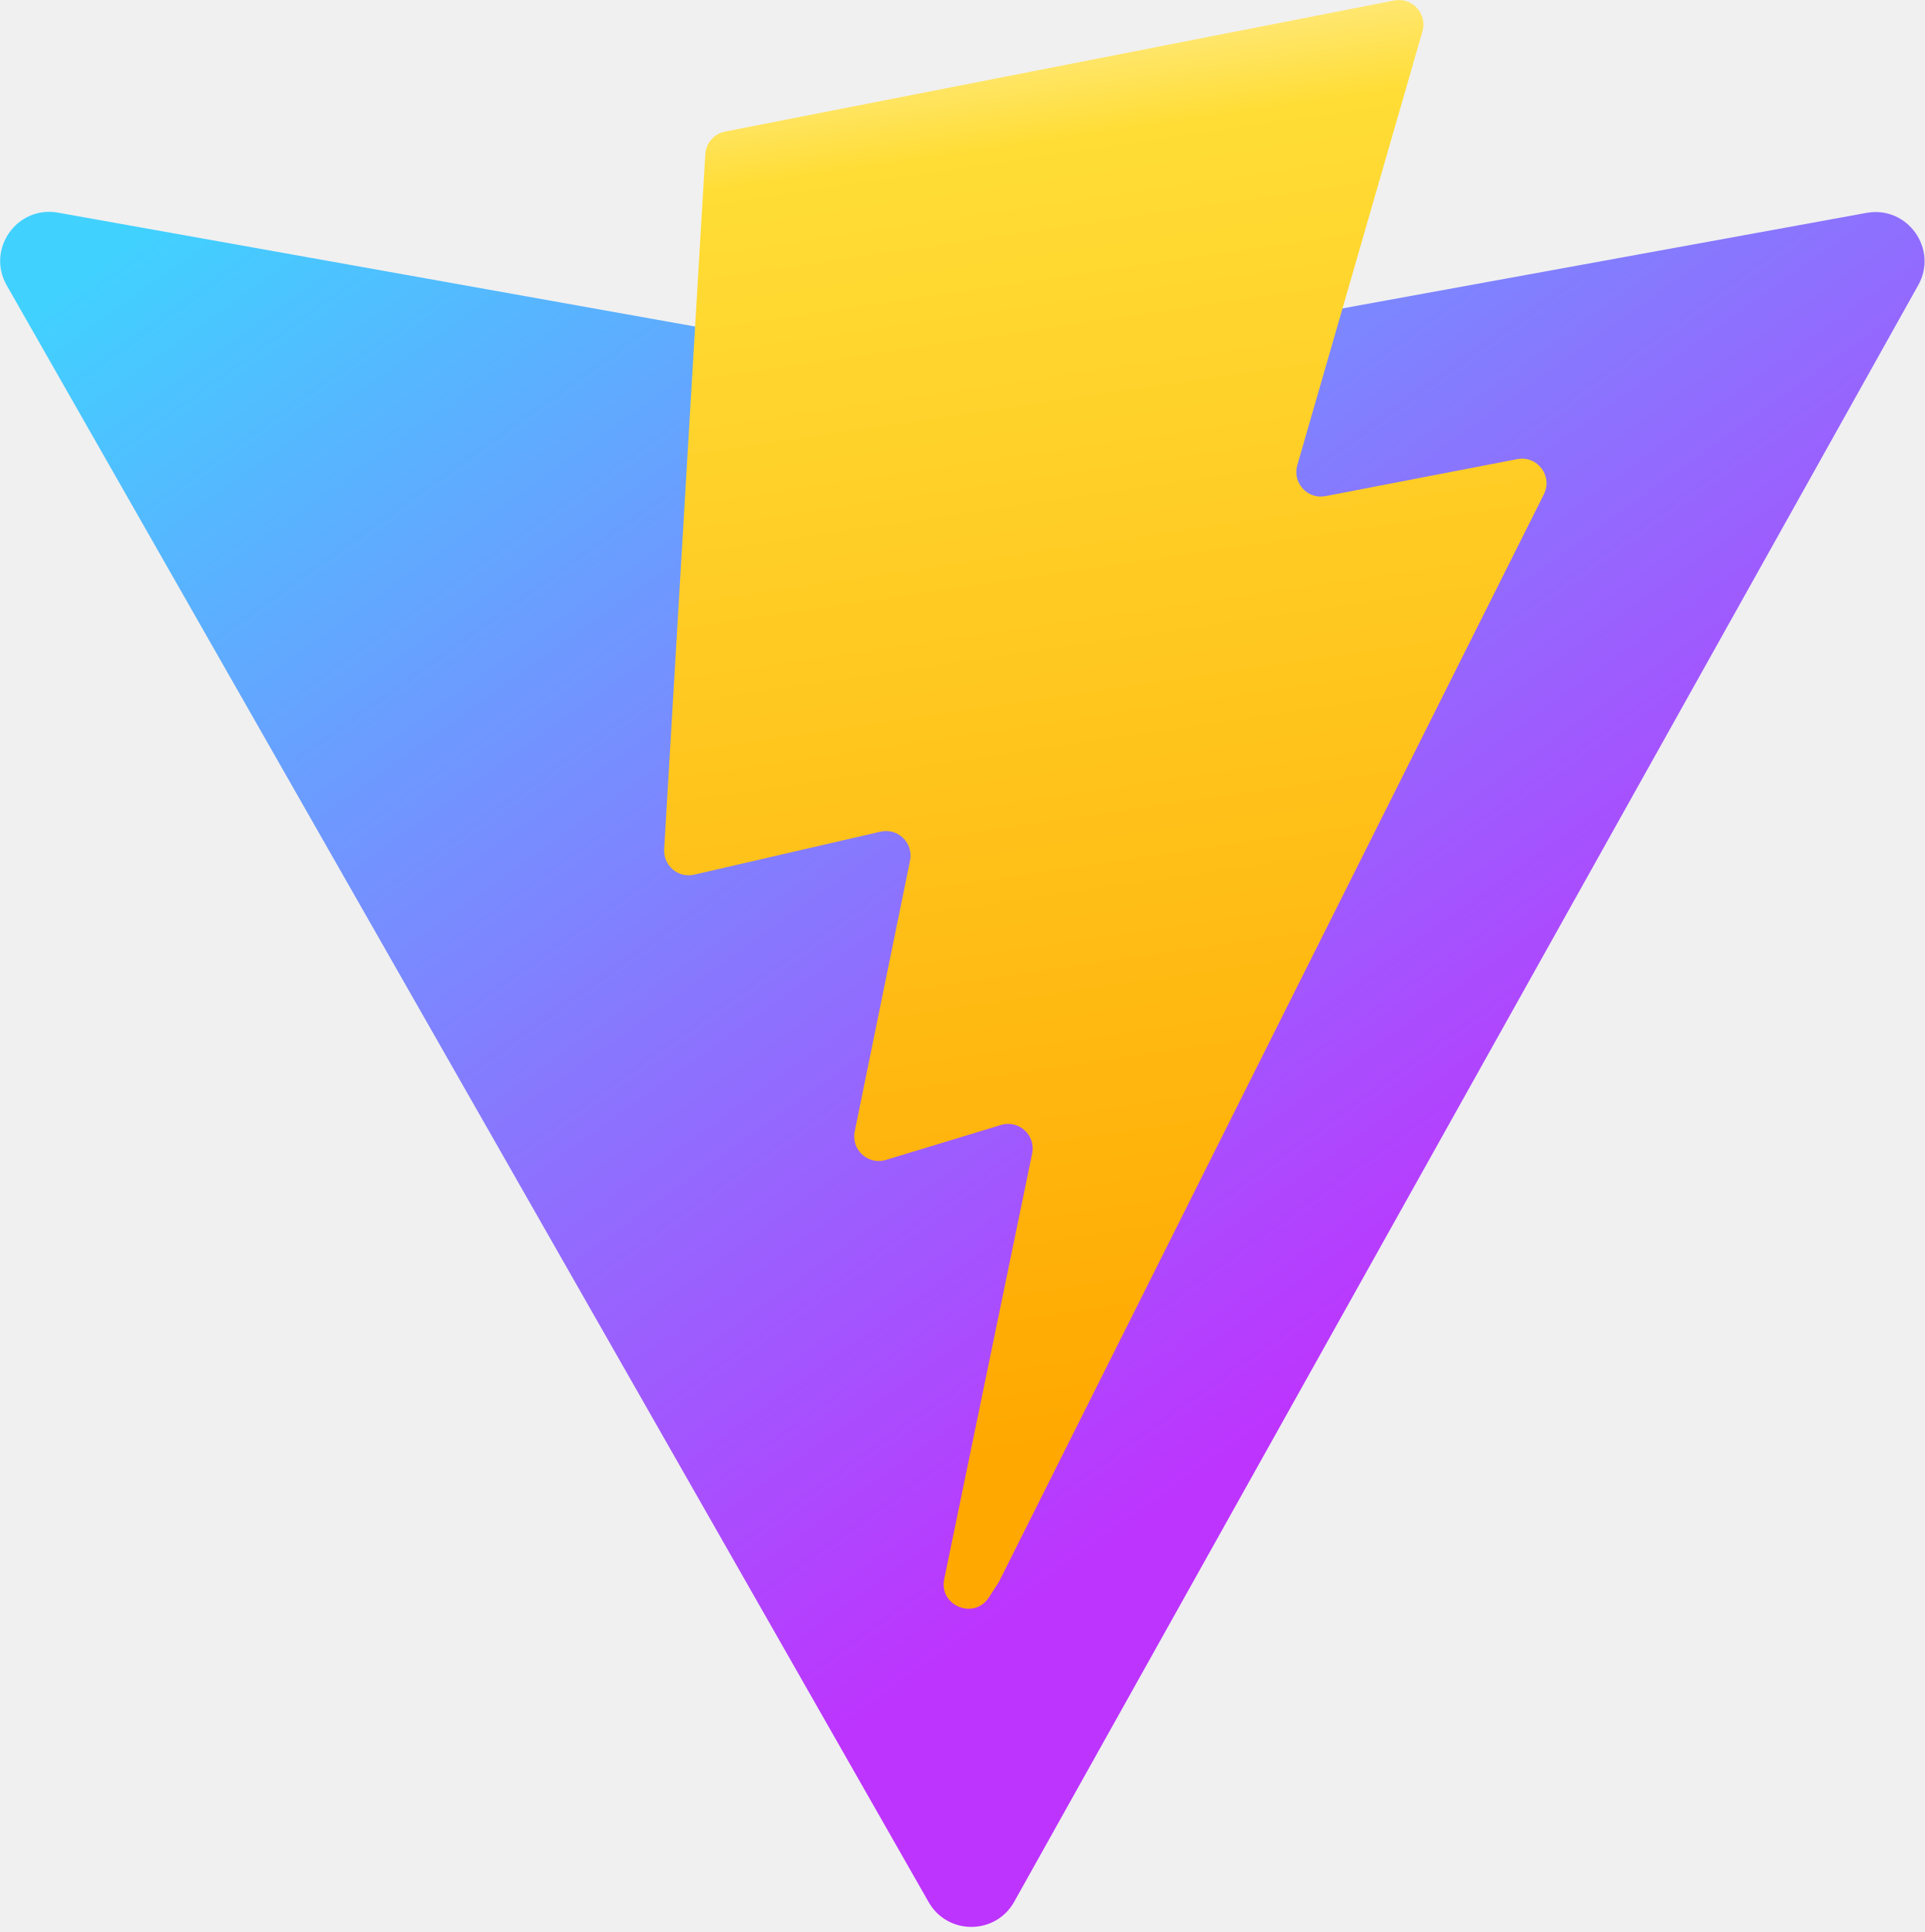
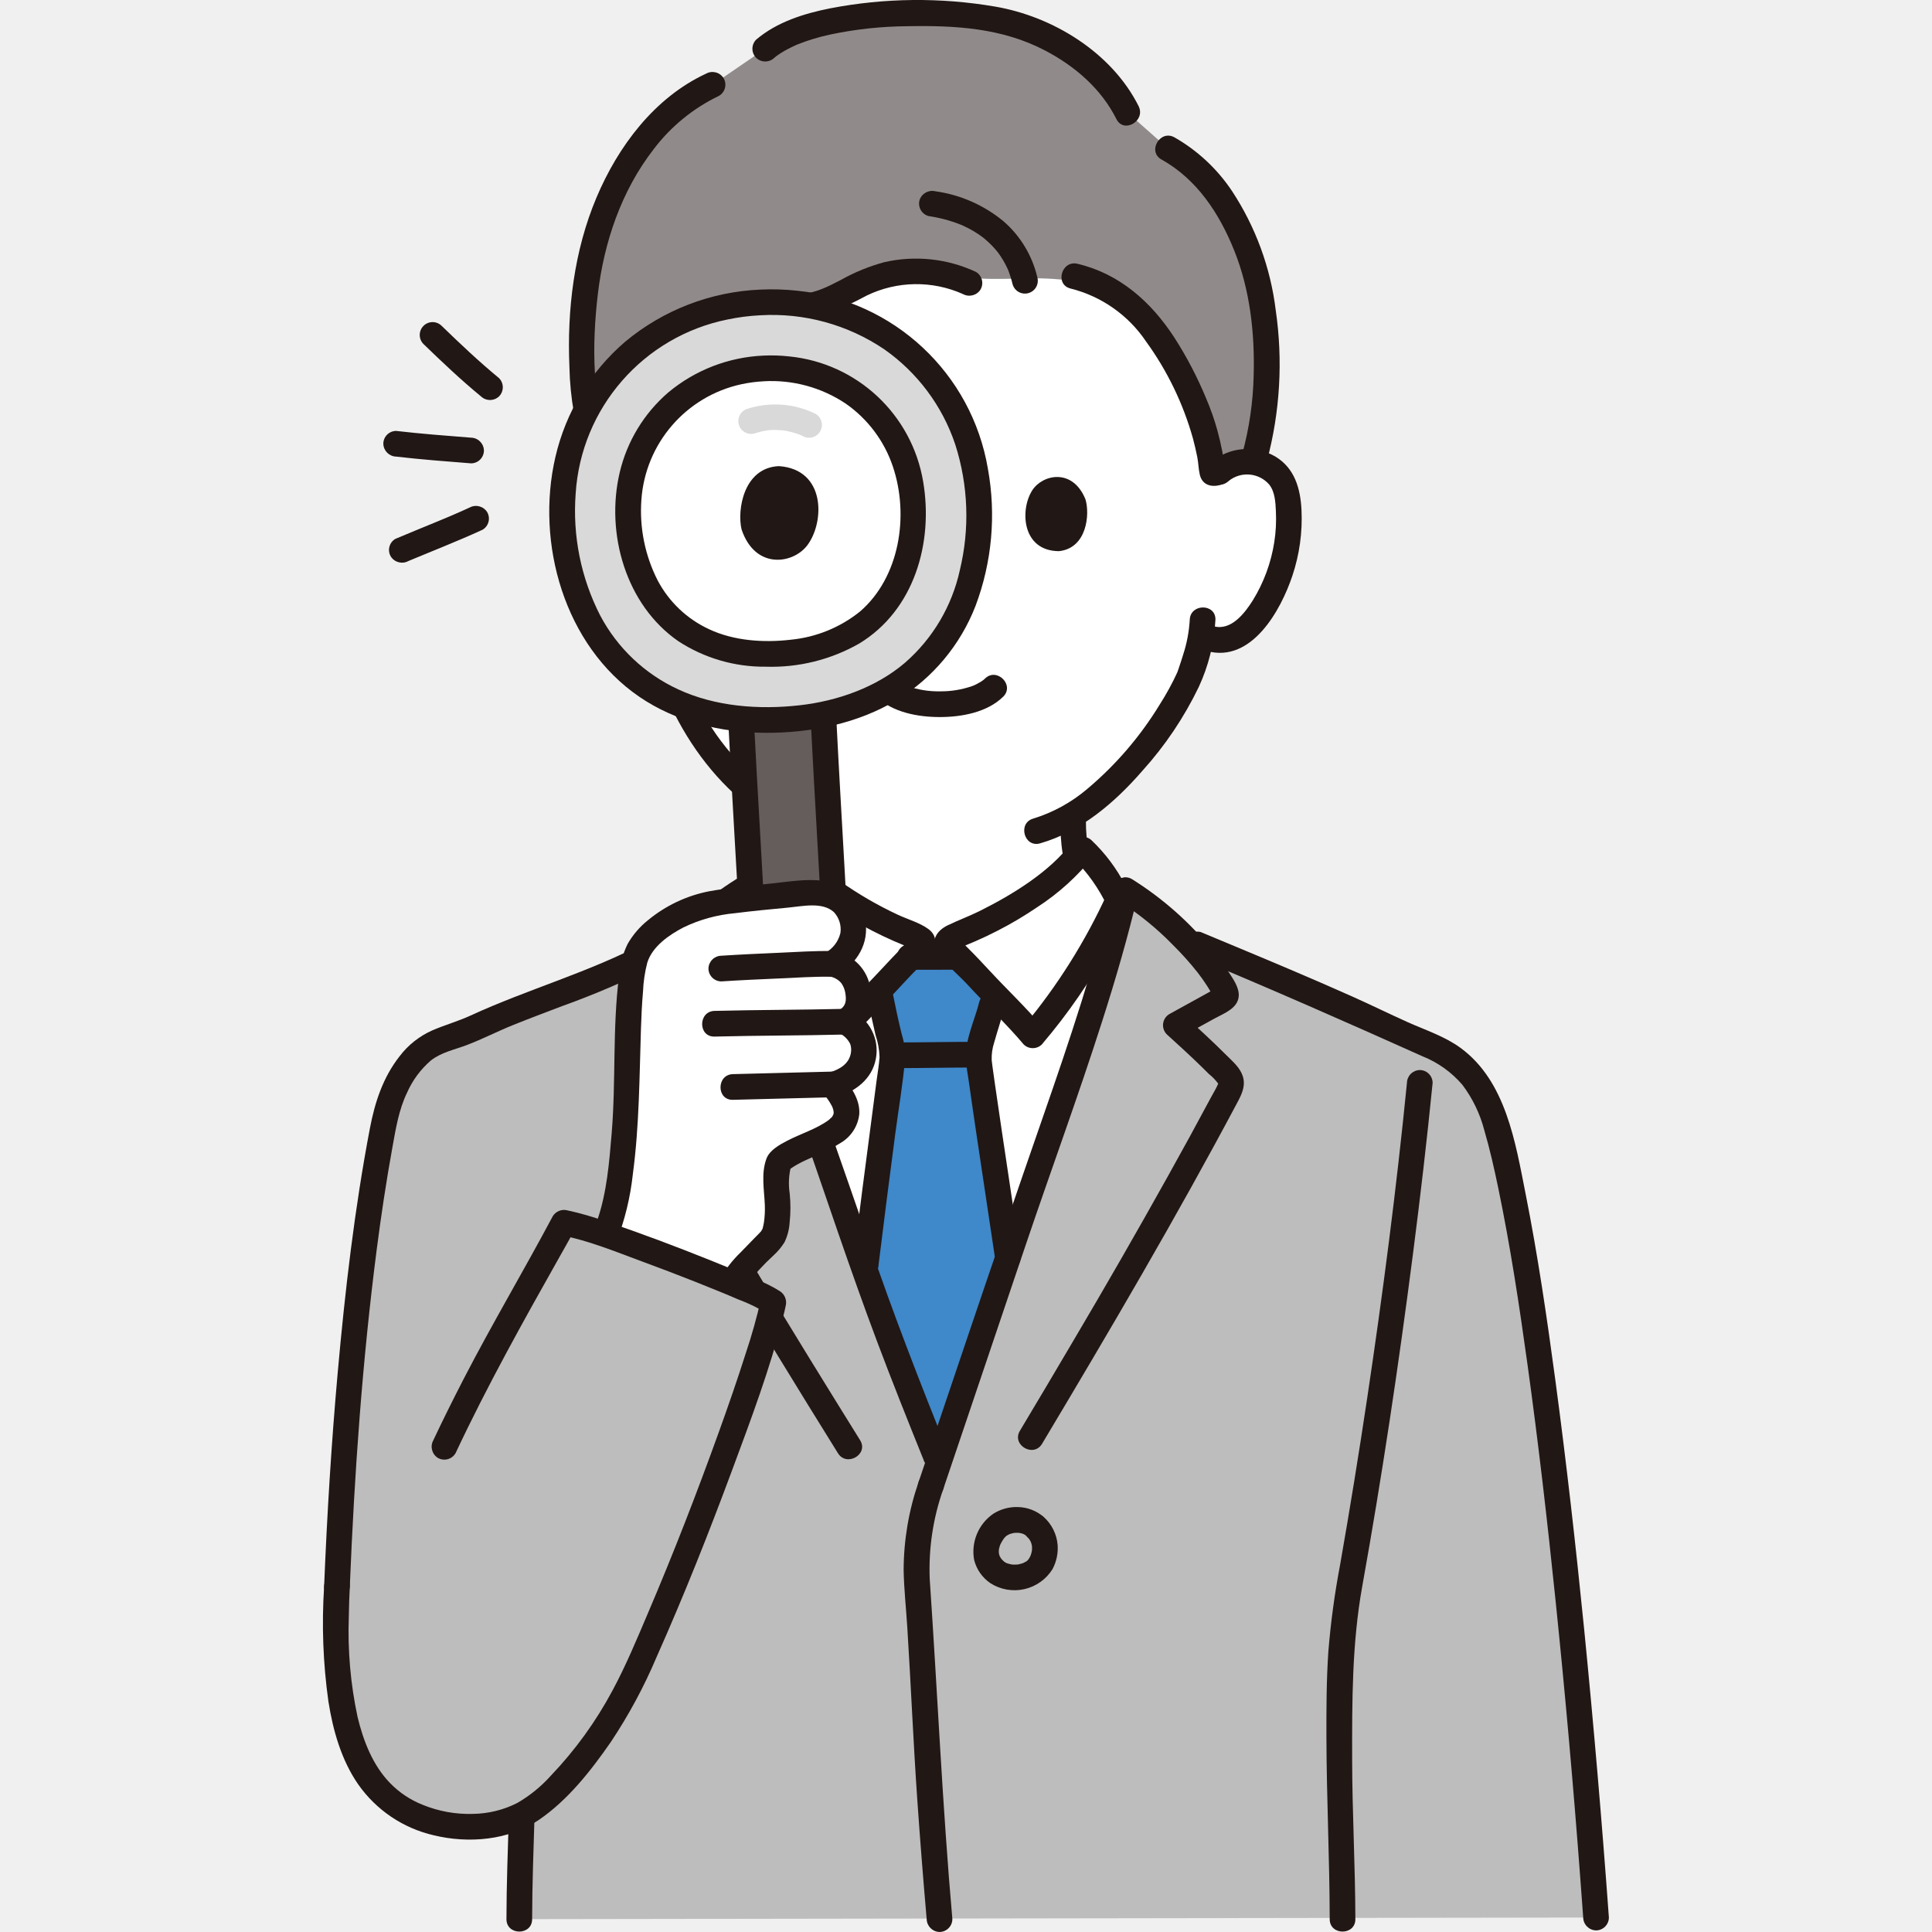
- <svg xmlns="http://www.w3.org/2000/svg" aria-hidden="true" role="img" class="iconify iconify--logos" width="31.88" height="32" preserveAspectRatio="xMidYMid meet" viewBox="0 0 256 257">
+ <svg xmlns="http://www.w3.org/2000/svg" width="800px" height="800px" viewBox="-60.38 0 361.088 361.088">
  <defs>
-     <linearGradient id="IconifyId1813088fe1fbc01fb466" x1="-.828%" x2="57.636%" y1="7.652%" y2="78.411%">
-       <stop offset="0%" stop-color="#41D1FF" />
-       <stop offset="100%" stop-color="#BD34FE" />
-     </linearGradient>
-     <linearGradient id="IconifyId1813088fe1fbc01fb467" x1="43.376%" x2="50.316%" y1="2.242%" y2="89.03%">
-       <stop offset="0%" stop-color="#FFEA83" />
-       <stop offset="8.333%" stop-color="#FFDD35" />
-       <stop offset="100%" stop-color="#FFA800" />
-     </linearGradient>
+     <style>.a{fill:#ffffff;}.b{fill:#211715;}.c{fill:#bdbdbd;}.d{fill:#908b8a;}.e{fill:#3f88c9;}.f{fill:#d9d9d9;}.g{fill:#645d5c;}</style>
  </defs>
-   <path fill="url(#IconifyId1813088fe1fbc01fb466)" d="M255.153 37.938L134.897 252.976c-2.483 4.44-8.862 4.466-11.382.048L.875 37.958c-2.746-4.814 1.371-10.646 6.827-9.67l120.385 21.517a6.537 6.537 0 0 0 2.322-.004l117.867-21.483c5.438-.991 9.574 4.796 6.877 9.62Z" />
-   <path fill="url(#IconifyId1813088fe1fbc01fb467)" d="M185.432.063L96.44 17.501a3.268 3.268 0 0 0-2.634 3.014l-5.474 92.456a3.268 3.268 0 0 0 3.997 3.378l24.777-5.718c2.318-.535 4.413 1.507 3.936 3.838l-7.361 36.047c-.495 2.426 1.782 4.5 4.151 3.78l15.304-4.649c2.372-.72 4.652 1.36 4.15 3.788l-11.698 56.621c-.732 3.542 3.979 5.473 5.943 2.437l1.313-2.028l72.516-144.72c1.215-2.423-.88-5.186-3.54-4.672l-25.505 4.922c-2.396.462-4.435-1.77-3.759-4.114l16.646-57.705c.677-2.35-1.37-4.583-3.769-4.113Z" />
+   <path class="a" d="M167.531,88.218a7.954,7.954,0,0,1,6.36-1.861,7.507,7.507,0,0,1,5.4,3.588,10.609,10.609,0,0,1,1.111,4.269,31.805,31.805,0,0,1-3.242,16.857,20.216,20.216,0,0,1-5.227,6.86c-2.136,1.7-4.282,2.517-7.826.722a47.4,47.4,0,0,1-2.07,7.476c-1.677,4.483-10.458,19.15-21.872,26.137.015,3.605.208,7.356,1.409,10.33,2.58,6.39,16.52,14.43,17.48,14.85,0,0-5.409,34.723-45.7,34.723s-41.775-34.723-41.775-34.723c.96-.42,12.71-7.34,15.3-13.73,1.215-3,1.4-6.769,1.406-10.366a44.966,44.966,0,0,1-14.312-11.613,53.851,53.851,0,0,1-10.858-21.891c-3.286,1.313-5.738-.383-7.659-1.915a20.2,20.2,0,0,1-5.227-6.86,31.806,31.806,0,0,1-3.243-16.857,10.61,10.61,0,0,1,1.112-4.269,7.506,7.506,0,0,1,5.4-3.588,7.955,7.955,0,0,1,6.361,1.861S58.309,43.5,114.309,43.5C170.087,43.5,167.531,88.218,167.531,88.218Z" />
+   <path class="b" d="M137.771,153.266c.074,4.05.3,8.588,2.553,12.1a28.365,28.365,0,0,0,6.077,6.416,78.15,78.15,0,0,0,7.327,5.3,33.987,33.987,0,0,0,4.112,2.44,2.471,2.471,0,0,0,3.283-.861,2.419,2.419,0,0,0-.861-3.284,31.764,31.764,0,0,1-3.711-2.185,70.746,70.746,0,0,1-6.292-4.423,42.879,42.879,0,0,1-3.306-2.91,20.687,20.687,0,0,1-2.219-2.514,11.245,11.245,0,0,1-.922-1.572c.261.55-.189-.519-.2-.563-.175-.521-.319-1.051-.442-1.586a30.913,30.913,0,0,1-.595-6.355c-.056-3.085-4.856-3.095-4.8,0Z" />
+   <path class="b" d="M72.782,179.519a28.737,28.737,0,0,0,3.959-2.421,58.666,58.666,0,0,0,6.77-5.238,21.919,21.919,0,0,0,5.235-6.48c1.766-3.729,1.916-8.028,1.935-12.084.015-3.089-4.785-3.092-4.8,0a44.226,44.226,0,0,1-.29,5.754,15.246,15.246,0,0,1-1.217,4.36,20.139,20.139,0,0,1-4.721,5.471,51.722,51.722,0,0,1-5.752,4.351,26.843,26.843,0,0,1-3.541,2.142,2.419,2.419,0,0,0-.861,3.284,2.457,2.457,0,0,0,3.283.861Z" />
+   <path class="c" d="M2.6,296.488c-1.039,20.256,1.8,35.181,11.818,41.352,7.138,4.4,16.318,4.6,22.711,1.4-.175,6.026-.445,11.842-.452,19.444l201.244-.3C233.03,290.836,225.379,230.7,219.2,210.1c-1.778-5.926-4.445-9.481-7.408-11.852s-7.889-3.944-11.314-5.6c-11.13-5.377-25.663-11.363-37.072-16.123l-2.175-.908a60.935,60.935,0,0,0-11.217-9.223c-4.982,21.36-13.834,44.417-20.851,65.2Q122.1,252.5,115.035,273.42c-6.279-15.57-10.432-26.049-15.761-41.831-7.017-20.781-15.869-43.838-20.852-65.2l-16.915,11.8c-10.34,5.544-23.247,9.156-33.9,14.234-2.933,1.4-6.562,1.837-9.3,4.213-3.333,2.888-5.822,7.775-6.815,12.74-2.963,14.815-7.111,43.26-8.889,87.111" />
+   <path class="d" d="M59.753,87.892c1.722,1.772,2.682-1.859,3.334-3.278,1.037-2.26,2.555-5.556,3.666-7.778.612-1.224,1.494-3.016,2.035-4.265q.86-1.983,1.824-3.91a79.649,79.649,0,0,1,4.293-7.528,10.008,10.008,0,0,1,2.747-3.114c3.371-2.212,8-.427,12.107-.736,4.566-.344,8.349-3.292,12.56-4.97,5.855-2.333,14.835-2.948,20.508-.255,2.871.148,5.546.022,8.148,0a51.717,51.717,0,0,1,8.723.389c8.369,1.921,14.178,6.539,18.389,13.537a65.8,65.8,0,0,1,6.63,14.671,51.476,51.476,0,0,1,1.239,5.568c.1.631.171,1.277.23,1.91.039.431.47.584,1.484-.1l-.139.189a7.951,7.951,0,0,1,6.319-1.867c3.973-13.051,2.9-29.6-.962-39.464-2.657-6.788-6.727-14.622-14.97-19.146l-7.569-6.7c-3.4-6.9-10.5-12.808-19.83-16.142C120.738,1.41,92.226.817,82.64,9.106L72.8,15.836c-10.977,5.01-18.721,17-22.019,29.358-3.4,12.733-3.429,31.19,1.356,41.513a7.865,7.865,0,0,1,7.711,1.511Z" />
+   <path class="b" d="M152.422,19.833C147.408,9.827,136.41,3.072,125.582,1.227a86.137,86.137,0,0,0-30.771.324c-4.921.973-9.987,2.558-13.868,5.857a2.422,2.422,0,0,0,0,3.4,2.45,2.45,0,0,0,3.394,0c.037-.032.584-.477.185-.168.175-.135.356-.263.538-.389.378-.261.768-.505,1.165-.736.693-.4,1.912-.993,2.313-1.158a37.907,37.907,0,0,1,6.238-1.9A72.15,72.15,0,0,1,109.224,4.9c8.952-.168,17.7.326,25.762,4.561,5.552,2.916,10.451,7.13,13.291,12.8,1.384,2.762,5.526.334,4.145-2.423Z" />
+   <path class="b" d="M161.983,115.846a25.62,25.62,0,0,1-1.22,6.465c-.237.794-.5,1.581-.765,2.366-.093.271-.183.544-.278.814-.063.181-.361.838-.05.146a49.958,49.958,0,0,1-3.317,6.068,64.379,64.379,0,0,1-13.548,15.765,28.594,28.594,0,0,1-10.072,5.524c-2.965.847-1.7,5.48,1.276,4.628,7.661-2.188,14.042-7.7,19.168-13.613A66.147,66.147,0,0,0,163.664,128.4a34.025,34.025,0,0,0,3.119-12.552c.1-3.09-4.7-3.086-4.8,0Z" />
+   <path class="b" d="M59.8,115.913c3.012,16.135,12.1,32.024,27.266,39.509a2.461,2.461,0,0,0,3.284-.861,2.422,2.422,0,0,0-.861-3.283,44.56,44.56,0,0,1-17.723-16.652,58.337,58.337,0,0,1-7.338-19.989,2.421,2.421,0,0,0-2.952-1.676,2.451,2.451,0,0,0-1.676,2.952Z" />
+   <path class="b" d="M169.228,89.915a5.482,5.482,0,0,1,7.6.637c1.081,1.367,1.182,3.324,1.254,4.992a28.345,28.345,0,0,1-.3,5.777,29.33,29.33,0,0,1-4,10.865c-1.538,2.446-4.083,5.753-7.328,4.86-2.983-.821-4.256,3.809-1.276,4.628,8.347,2.3,13.82-7.566,16-14.107a33.658,33.658,0,0,0,1.691-12.245c-.2-4.015-1.27-7.835-4.926-10.017a10.441,10.441,0,0,0-12.114,1.216,2.421,2.421,0,0,0,0,3.394,2.448,2.448,0,0,0,3.394,0Z" />
+   <path class="b" d="M61.544,86.521a10.449,10.449,0,0,0-11.1-1.724c-3.837,1.7-5.448,5.237-5.843,9.218-.8,8.1,1.631,17.156,6.923,23.417,2.833,3.352,6.921,6.044,11.452,4.99,3.007-.7,1.734-5.328-1.276-4.628-3.153.733-6.22-2.766-7.77-5.089a28.83,28.83,0,0,1-4.258-10.946,28.391,28.391,0,0,1-.393-5.772c.047-1.678.087-3.7,1.069-5.138a5.437,5.437,0,0,1,7.8-.934,2.462,2.462,0,0,0,3.395,0,2.421,2.421,0,0,0,0-3.394Z" />
+   <path class="b" d="M71.588,13.763c-9.655,4.481-16.452,13.586-20.5,23.189-4.166,9.886-5.508,20.955-5.044,31.621a55.519,55.519,0,0,0,3.008,16.938,2.464,2.464,0,0,0,2.952,1.676,2.418,2.418,0,0,0,1.676-2.952c-3.418-9.168-3.457-19.659-2.325-29.26C52.5,45.3,55.736,35.7,61.752,27.934A33.459,33.459,0,0,1,74.01,17.908a2.42,2.42,0,0,0,.861-3.284,2.455,2.455,0,0,0-3.283-.861Z" />
+   <path class="b" d="M156.707,29.813c6.632,3.706,10.789,10.064,13.572,16.97,2.972,7.375,3.87,15.5,3.648,23.4a60.6,60.6,0,0,1-2.132,14.65c-.832,2.98,3.8,4.251,4.629,1.276a70.067,70.067,0,0,0,1.63-28.123A52,52,0,0,0,169.877,35.7a31.956,31.956,0,0,0-10.748-10.026c-2.7-1.509-5.122,2.636-2.422,4.144Z" />
+   <path class="b" d="M122.023,50.818A26.485,26.485,0,0,0,104.9,49a35.22,35.22,0,0,0-8.086,3.3c-2.261,1.163-4.66,2.445-7.251,2.6-2.716.163-5.4-.524-8.118-.383a9.552,9.552,0,0,0-7.332,3.615c-3.719,4.718-5.968,10.4-8.58,15.746-1.2,2.461-2.139,5.041-3.377,7.483-.567,1.116-1.238,2.159-1.732,3.31-.209.485-.415.97-.669,1.434.019-.035-.256.4-.253.4-.334-.65,1.954-.307,1.952-.309-2.266-2.093-5.669,1.293-3.394,3.395,2.073,1.914,4.6,1.179,5.9-1.178.393-.715.643-1.5,1.008-2.224.666-1.326,1.448-2.578,2.061-3.935,2.243-4.964,4.322-10.023,6.93-14.815q1.091-2,2.294-3.94A12.9,12.9,0,0,1,78.6,60.306c1.881-1.592,4.848-.983,7.083-.773a19.19,19.19,0,0,0,8.3-.72,75.552,75.552,0,0,0,7.659-3.591,21.3,21.3,0,0,1,17.958-.26,2.47,2.47,0,0,0,3.284-.861,2.42,2.42,0,0,0-.861-3.283Z" />
+   <path class="b" d="M113.156,40.377a29.635,29.635,0,0,1,3.423.728,26.06,26.06,0,0,1,2.783.954c.152.066.87.408,1.221.591q.615.321,1.209.681.626.381,1.222.809c.076.054.672.52.308.225.17.137.339.276.5.418a17.863,17.863,0,0,1,1.892,1.89c.161.186.318.375.47.569-.258-.328.046.07.128.185q.363.51.689,1.045.351.577.656,1.182c.11.217.209.438.315.657.224.463-.115-.334.084.193a21.016,21.016,0,0,1,.812,2.606,2.4,2.4,0,1,0,4.629-1.277,19.891,19.891,0,0,0-6.281-10.444,25.493,25.493,0,0,0-12.789-5.641,2.476,2.476,0,0,0-2.952,1.677,2.417,2.417,0,0,0,1.676,2.952Z" />
+   <path class="b" d="M139.723,53.93a24.046,24.046,0,0,1,14.1,9.905,57.024,57.024,0,0,1,8.766,18.145c.3,1.15.58,2.307.807,3.474.211,1.086.217,2.25.477,3.318.6,2.442,3.246,2.426,5.01,1.329,2.618-1.627.211-5.781-2.422-4.144q-1.158.569,1.044.366l.861.861q.287.948.122-.007-.069-.558-.146-1.116-.135-.947-.318-1.883c-.241-1.245-.539-2.479-.867-3.7a47.042,47.042,0,0,0-2.117-6.033,71.656,71.656,0,0,0-5.953-11.385C154.753,56.408,148.87,51.168,141,49.3c-3-.712-4.285,3.915-1.276,4.629Z" />
+   <path class="a" d="M116.854,175.633a.755.755,0,0,0-.2.207h-4.637a6,6,0,0,0-2.054-1.162c-10.565-4.25-19.379-10.731-23.24-15.921-3.809,3.5-5.019,6.21-7.495,10.953,5.086,20.413,13.391,42.17,20.047,61.879,5.329,15.782,9.482,26.261,15.761,41.831q7.064-20.916,14.126-41.831c6.688-19.807,15.043-41.681,20.123-62.182-2.372-4.557-3.61-7.224-7.337-10.65-3.86,5.19-12.675,11.671-23.24,15.921A9.233,9.233,0,0,0,116.854,175.633Z" />
+   <path class="a" d="M132.642,193.5a103.467,103.467,0,0,0,16-25.334c-1.985-3.827-3.319-6.308-6.695-9.412-3.86,5.19-12.675,11.671-23.24,15.921a6,6,0,0,0-2.054,1.162c-.253.471.239.885.471,1.255.363.582,2.148,2.074,5.185,5.408C125.754,186.284,129.79,190.1,132.642,193.5Z" />
+   <path class="a" d="M96.027,193.5a103.5,103.5,0,0,1-16-25.334c1.985-3.827,3.319-6.308,6.695-9.412,3.861,5.19,12.675,11.671,23.24,15.921a6,6,0,0,1,2.054,1.162c.253.471-.239.885-.47,1.255-.364.582-2.149,2.074-5.186,5.408C102.915,186.284,98.879,190.1,96.027,193.5Z" />
+   <path class="e" d="M117.284,178.835c-2.609.009-4.778.014-7.413.016-.864.856-2.041,2.038-3.511,3.652-.787.863-1.6,1.729-2.432,2.59.582,3.019.99,4.927,1.632,7.674.1.483.224.949.345,1.432a13.261,13.261,0,0,1,.518,3.175c0,.617-3.02,22.656-5.134,40.092,4.424,12.7,8.279,22.4,13.746,35.954l12.957-38.369c-2.658-17.775-5.472-36.348-5.454-37.332a19.339,19.339,0,0,1,1.242-5.625c.744-2.285,1.2-4.283,1.687-6.247-1.073-1.11-2.142-2.229-3.158-3.344-1.482-1.627-2.666-2.815-3.532-3.673Z" />
+   <path class="b" d="M107.156,199.628c4.969,0,9.938-.11,14.907-.112a2.4,2.4,0,1,0,0-4.8c-4.969,0-9.938.11-14.907.112a2.4,2.4,0,0,0,0,4.8Z" />
+   <path class="b" d="M101.848,186.935q.644,3.248,1.4,6.47a14.611,14.611,0,0,1,.758,4.184c-.1,1.483-.371,2.972-.563,4.445-.886,6.783-1.786,13.564-2.659,20.349q-.9,7-1.762,14.008a2.413,2.413,0,0,0,2.4,2.4,2.459,2.459,0,0,0,2.4-2.4c.991-8.115,2.041-16.223,3.1-24.329.624-4.763,1.471-9.554,1.866-14.344a13.876,13.876,0,0,0-.631-4.4c-.629-2.538-1.174-5.1-1.682-7.663a2.4,2.4,0,0,0-4.629,1.276Z" />
+   <path class="b" d="M118.494,176.436q-4.421.009-8.841.019a2.4,2.4,0,1,0,0,4.8q4.42-.007,8.841-.019a2.4,2.4,0,0,0,0-4.8Z" />
+   <path class="b" d="M130.3,234.4q-1.738-11.624-3.476-23.247-.641-4.322-1.266-8.645-.222-1.54-.433-3.083c-.025-.185.056.441-.007-.052-.019-.149-.039-.3-.057-.446-.033-.261-.072-.523-.094-.785a9.4,9.4,0,0,1,.459-3.278c.583-2.108,1.3-4.167,1.837-6.291.755-3-3.873-4.274-4.628-1.276-.852,3.385-2.635,6.991-2.5,10.536.058,1.481.371,2.979.577,4.444.9,6.405,1.873,12.8,2.83,19.2q1.062,7.1,2.127,14.2a2.417,2.417,0,0,0,2.952,1.677A2.462,2.462,0,0,0,130.3,234.4Z" />
+   <path class="b" d="M111.291,277.02a50.593,50.593,0,0,0-2.782,16.5c.072,3.536.459,7.083.682,10.612.683,10.78,1.126,21.572,1.877,32.349q.774,11.109,1.747,22.2a2.464,2.464,0,0,0,2.4,2.4,2.417,2.417,0,0,0,2.4-2.4c-1.86-21.155-2.783-42.353-4.229-63.534A44.893,44.893,0,0,1,115.92,278.3c.959-2.944-3.674-4.2-4.629-1.276Z" />
+   <path class="b" d="M147.7,165.753c-3.405,14.529-8.184,28.7-13.077,42.778q-7.476,21.52-14.759,43.1L111.29,277.02c-.991,2.933,3.644,4.192,4.629,1.276q7.7-22.8,15.4-45.6c4.731-14,9.848-27.879,14.34-41.965,2.5-7.821,4.8-15.708,6.671-23.7.7-3-3.923-4.287-4.629-1.276Z" />
+   <path class="b" d="M148.8,168.464a55.032,55.032,0,0,1,10.09,8.2,56.173,56.173,0,0,1,4.582,5.122c.588.753,1.141,1.536,1.66,2.337.262.4.515.813.755,1.231q.153.266.3.535.106.195.207.4.168.345-.053-.173l.327-1.211q.255-.253-.111,0l-.645.356-.861.475-2.368,1.306-4.521,2.493a2.42,2.42,0,0,0-.485,3.77c2.22,2.01,4.43,4.033,6.573,6.125q.676.661,1.345,1.332a8.873,8.873,0,0,1,1.642,1.687c.092.2.118-.057-.031.292-.32.75-.785,1.478-1.169,2.2q-4.035,7.557-8.216,15.033-8.613,15.441-17.62,30.655-4.95,8.414-9.965,16.788c-1.588,2.658,2.56,5.075,4.145,2.423,12.585-21.054,25.033-42.213,36.547-63.876.831-1.565,1.541-3.1.944-4.889-.528-1.579-1.908-2.727-3.05-3.871-2.507-2.511-5.122-4.909-7.751-7.29l-.486,3.769,6.027-3.324c1.75-.965,4.407-1.886,4.529-4.237.081-1.571-1.04-3.14-1.863-4.41a44.9,44.9,0,0,0-2.986-4.025,61.093,61.093,0,0,0-15.068-13.353c-2.643-1.615-5.057,2.535-2.423,4.145Z" />
+   <path class="b" d="M76.108,167.029c3.405,14.529,8.185,28.7,13.077,42.778,4.723,13.6,9.239,27.283,14.3,40.76,2.8,7.458,5.759,14.852,8.736,22.24a2.476,2.476,0,0,0,2.952,1.677,2.417,2.417,0,0,0,1.676-2.953c-5.282-13.11-10.4-26.268-14.944-39.656-4.75-14-9.846-27.89-14.352-41.974-2.549-7.967-4.9-16-6.813-24.148-.7-3.006-5.333-1.733-4.628,1.276Z" />
+   <path class="b" d="M77.211,164.319a61.1,61.1,0,0,0-15.069,13.353,46.031,46.031,0,0,0-2.9,3.886c-.852,1.3-2.032,2.937-1.952,4.549.116,2.36,2.775,3.269,4.528,4.237l6.028,3.324-.486-3.769c-2.454,2.222-4.9,4.459-7.249,6.789a18.057,18.057,0,0,0-3.144,3.454,5.074,5.074,0,0,0,.113,5.009c2.655,5.313,5.674,10.477,8.606,15.64,6.282,11.061,12.821,21.975,19.454,32.828q5.508,9.015,11.092,17.984c1.627,2.619,5.781.211,4.145-2.423-12.59-20.273-25.138-40.611-36.539-61.584q-1.119-2.058-2.22-4.125a3.767,3.767,0,0,1-.472-.9c-.05-.308-.1.186.047-.136.278-.6,1.18-1.221,1.643-1.687,2.557-2.571,5.23-5.023,7.918-7.457a2.42,2.42,0,0,0-.486-3.77l-4.52-2.493L63.6,185.843l-1.076-.594c-.179-.1-.955-.723-.757-.353l.328,1.211c.016.382-.148.322.084-.09.1-.177.193-.357.292-.533q.354-.624.741-1.226c.512-.8,1.059-1.581,1.638-2.333a62.606,62.606,0,0,1,14.785-13.461c2.631-1.609.222-5.762-2.423-4.145Z" />
+   <path class="b" d="M134.339,195.2A109.718,109.718,0,0,0,147.2,176.5q1.314-2.456,2.512-4.971a17.435,17.435,0,0,0,1.247-2.718c.328-1.191-.451-2.264-.983-3.268a31.524,31.524,0,0,0-6.329-8.479,2.446,2.446,0,0,0-3.769.486c-4.025,5.337-10.919,9.605-17.06,12.667-2,1-4.088,1.762-6.09,2.731-2.093,1.012-3.315,2.981-1.836,5.135,1.56,2.271,3.865,4.1,5.723,6.121,3.4,3.7,7.087,7.154,10.333,11a2.42,2.42,0,0,0,3.394,0,2.45,2.45,0,0,0,0-3.394c-3.052-3.616-6.506-6.866-9.719-10.333-1.382-1.49-2.766-2.972-4.209-4.4-.39-.386-.773-.778-1.163-1.163-.155-.154-.5-.66-.008.043-.059-.084-.38-.634-.343-.472v1.276l.07-.276-.617,1.059c-.244.286.251-.17.433-.267s.372-.192.562-.277c.808-.365,1.642-.677,2.455-1.031q2.142-.933,4.221-2a69.861,69.861,0,0,0,7.383-4.371,44.029,44.029,0,0,0,10.616-9.621l-3.77.485a31.153,31.153,0,0,1,6.32,8.927v-2.423a109.915,109.915,0,0,1-15.625,24.848,2.465,2.465,0,0,0,0,3.394A2.421,2.421,0,0,0,134.339,195.2Z" />
+   <path class="b" d="M97.724,191.806A109.95,109.95,0,0,1,82.1,166.958v2.423a31.167,31.167,0,0,1,6.32-8.927l-3.769-.485a44.006,44.006,0,0,0,10.615,9.621,70.134,70.134,0,0,0,7.383,4.371q1.977,1.017,4.014,1.911c.812.357,1.638.681,2.451,1.035.264.115.518.227.773.363.163.086.722.606.433.267l-.617-1.059.07.276v-1.276c.037-.162-.284.388-.343.472.5-.7.147-.2-.008-.043-.39.385-.773.777-1.162,1.163-1.444,1.431-2.828,2.913-4.209,4.4-3.214,3.467-6.668,6.717-9.72,10.333a2.464,2.464,0,0,0,0,3.394,2.421,2.421,0,0,0,3.394,0c2.855-3.383,6.066-6.444,9.1-9.665,1.405-1.494,2.777-3.016,4.227-4.468.7-.7,1.459-1.372,2.1-2.136,1.372-1.643,1.985-3.83-.03-5.3-1.651-1.2-3.817-1.782-5.662-2.647a69.64,69.64,0,0,1-10.888-6.325,37.5,37.5,0,0,1-7.769-7.115,2.446,2.446,0,0,0-3.769-.486,31.561,31.561,0,0,0-6.329,8.479c-.486.917-1.172,1.87-1.026,2.949a10.63,10.63,0,0,0,1.2,2.846q1.243,2.608,2.6,5.162A109.718,109.718,0,0,0,94.33,195.2a2.42,2.42,0,0,0,3.394,0A2.451,2.451,0,0,0,97.724,191.806Z" />
+   <path class="b" d="M192.935,358.688c-.016-9.939-.585-19.866-.6-29.805-.017-10.872-.044-21.657,1.886-32.395,3.71-20.63,6.807-41.373,9.484-62.161,1.368-10.629,2.615-21.274,3.671-31.939a2.416,2.416,0,0,0-2.4-2.4,2.454,2.454,0,0,0-2.4,2.4c-1.953,19.714-4.5,39.372-7.436,58.963q-2.331,15.577-5.054,31.093a152.56,152.56,0,0,0-2.2,16.251c-.364,5.367-.373,10.749-.359,16.126.031,11.294.594,22.575.612,33.867,0,3.088,4.805,3.094,4.8,0Z" />
+   <path class="b" d="M34.727,339.241c-.19,6.483-.442,12.961-.452,19.447,0,3.089,4.8,3.094,4.8,0,.01-6.486.262-12.964.452-19.447.091-3.09-4.709-3.087-4.8,0Z" />
+   <path class="b" d="M162.766,178.837c14.334,5.978,28.532,12.209,42.694,18.573a19.139,19.139,0,0,1,7.509,5.382,24.21,24.21,0,0,1,4.051,8.4c1.049,3.574,1.867,7.216,2.624,10.861,2.261,10.876,3.923,21.878,5.45,32.877,2.039,14.683,3.731,29.415,5.253,44.16q2.7,26.153,4.659,52.373.263,3.462.513,6.926a2.459,2.459,0,0,0,2.4,2.4,2.42,2.42,0,0,0,2.4-2.4q-1.957-27.011-4.63-53.965c-1.559-15.575-3.316-31.133-5.4-46.647-1.559-11.582-3.257-23.165-5.532-34.631-1.917-9.661-3.69-21.1-12.17-27.3-2.983-2.179-6.59-3.328-9.928-4.83-3.464-1.559-6.874-3.237-10.344-4.787-7.627-3.408-15.334-6.634-23.043-9.849q-2.613-1.089-5.227-2.178a2.415,2.415,0,0,0-2.952,1.676,2.462,2.462,0,0,0,1.676,2.953Z" />
+   <path class="b" d="M131.3,286.945c.267.241.482.531.742.774q-.366-.483-.15-.186c.046.067.091.135.135.2.074.117.143.237.207.359.1.192.208.609-.024-.107.046.14.106.276.149.417a5.409,5.409,0,0,1,.184.835l-.086-.638a6.072,6.072,0,0,1,0,1.512l.085-.638a6.674,6.674,0,0,1-.172.839q-.049.175-.108.348c-.038.112-.232.587-.035.122s0-.017-.054.092-.109.208-.169.309-.116.185-.176.277c-.248.383.42-.482.141-.179-.1.108-.5.65-.644.626.016,0,.556-.389.188-.156-.059.038-.117.078-.177.116q-.2.126-.416.234c-.064.032-.128.061-.192.092-.338.168.5-.184.228-.1-.136.044-.269.1-.406.139a6.692,6.692,0,0,1-1,.219l.638-.085a7.121,7.121,0,0,1-1.816.006l.638.085a8.4,8.4,0,0,1-1.4-.358c.723.232.394.172.209.081-.118-.058-.233-.12-.345-.188-.083-.05-.162-.105-.244-.157-.329-.212.513.441.13.1a8.336,8.336,0,0,1-.625-.622c-.282-.311.344.508,0-.014-.067-.1-.13-.2-.189-.306s-.107-.208-.161-.312c-.188-.362.22.622.034.046a4.8,4.8,0,0,1-.17-.751l.085.638a5.3,5.3,0,0,1,0-1.3l-.085.638a5.96,5.96,0,0,1,.2-.905c.043-.141.093-.278.142-.417.163-.456-.242.5-.024.063a9.449,9.449,0,0,1,.461-.829c.08-.125.164-.249.251-.37a.99.99,0,0,1,.133-.179c-.073.063-.394.476-.133.181.09-.1.178-.2.275-.3s.464-.39.1-.113.041-.019.139-.081q.2-.128.416-.234c.025-.013.173-.1.195-.093,0,0-.593.227-.273.116.139-.048.275-.1.416-.142a6.583,6.583,0,0,1,.983-.208l-.638.086a6.4,6.4,0,0,1,1.577,0l-.638-.086a5.962,5.962,0,0,1,.662.132c.09.024.18.051.269.08s.5.194.08.015c-.4-.172-.073-.029.019.017s.2.1.294.161.187.122.281.184c.337.221-.46-.377-.132-.1a2.554,2.554,0,0,0,1.7.7,2.4,2.4,0,0,0,1.7-4.1,7.637,7.637,0,0,0-4.9-1.866,8.123,8.123,0,0,0-4.511,1.236,8.606,8.606,0,0,0-3.607,8.656,7.448,7.448,0,0,0,3.058,4.353,8.37,8.37,0,0,0,11.584-2.631,8.377,8.377,0,0,0,.967-4.49,7.95,7.95,0,0,0-2.587-5.258,2.4,2.4,0,0,0-3.394,3.394Z" />
+   <path class="b" d="M5,296.488c.858-21.039,2.332-42.081,5.03-62.971.794-6.145,1.776-12.721,2.924-19.042.635-3.5,1.193-7.067,2.76-10.291a16.982,16.982,0,0,1,4.424-5.972c1.944-1.541,4.5-2.042,6.763-2.906,2.9-1.108,5.686-2.546,8.571-3.71,3.057-1.233,6.142-2.392,9.222-3.564a156.23,156.23,0,0,0,18.026-7.77c2.728-1.452.306-5.6-2.422-4.144-10.475,5.577-22.01,8.745-32.766,13.7-2.319,1.069-4.768,1.744-7.109,2.756a15.6,15.6,0,0,0-6.148,4.876C11.2,201.384,9.687,206,8.763,210.836c-2.877,15.08-4.654,30.383-6.022,45.666-1.19,13.3-2,26.641-2.543,39.986-.126,3.089,4.674,3.083,4.8,0Z" />
+   <path class="b" d="M27.39,94.858c-1.1.508-2.2.994-3.311,1.471l-.941.4c-.361.152.3-.126-.063.026l-.427.179q-.965.4-1.931.8c-2.4.99-4.809,1.966-7.2,2.979A2.4,2.4,0,0,0,12.654,104a2.477,2.477,0,0,0,3.284.861c-.525.222.239-.1.389-.162l.741-.308c.556-.231,1.113-.459,1.669-.688q1.844-.756,3.685-1.514c2.479-1.025,4.957-2.058,7.391-3.185a2.41,2.41,0,0,0,.861-3.284,2.469,2.469,0,0,0-3.284-.861Z" />
+   <path class="b" d="M27.664,81.8c-4.67-.369-9.346-.719-14-1.261a2.406,2.406,0,0,0-2.4,2.4,2.471,2.471,0,0,0,2.4,2.4c4.655.542,9.331.892,14,1.261a2.411,2.411,0,0,0,2.4-2.4,2.46,2.46,0,0,0-2.4-2.4Z" />
+   <path class="b" d="M32.9,70.678c-3.74-3.072-7.256-6.41-10.733-9.775a2.4,2.4,0,1,0-3.394,3.4c3.476,3.364,6.993,6.7,10.733,9.775a2.458,2.458,0,0,0,3.394,0,2.427,2.427,0,0,0,0-3.395Z" />
+   <path class="b" d="M103.413,130.205c3.016,2.955,7.8,3.811,11.845,3.811s8.83-.847,11.85-3.8c2.213-2.164-1.183-5.557-3.394-3.394-.1.1-.6.521-.3.285.28-.221-.369.245-.517.336-.263.162-.534.311-.81.449-.186.093-.374.182-.564.265.325-.142-.008,0-.161.054a17.755,17.755,0,0,1-6.1,1,17.264,17.264,0,0,1-5.993-.971c-.028-.01-.722-.3-.27-.1-.159-.07-.317-.144-.472-.22-.307-.151-.608-.315-.9-.5-.224-.138-.433-.292-.65-.44.614.418-.017-.036-.166-.183-2.208-2.164-5.605,1.228-3.4,3.394Z" />
+   <path class="b" d="M142.489,93.319c.852,2.773.293,9.152-4.961,9.692-6.943-.046-7.309-7.758-4.97-11.383C134.473,88.66,140.1,87.428,142.489,93.319Z" />
+   <path class="f" d="M81.71,56.525c-22.979,1.14-37.979,19.726-36.946,40.552,1.2,24.108,16.985,38.6,40.816,37.42,24.386-1.21,38.108-17.168,36.912-41.276C121.452,72.253,104.609,55.389,81.71,56.525Z" />
+   <path class="a" d="M82.323,68.86A26.082,26.082,0,0,0,57.067,96.581c.817,16.481,11.61,26.389,27.9,25.581,16.67-.827,26.05-11.736,25.233-28.217A26.06,26.06,0,0,0,82.323,68.86Z" />
+   <path class="g" d="M78.135,134.866c.286,5.772,2,35.474,2.407,43.762a7.9,7.9,0,0,0,8.091,7.783c5.119-.254,7.574-2.635,7.281-8.545-.429-8.65-1.957-35-2.362-43.171Z" />
+   <path class="b" d="M81.71,54.125a42.284,42.284,0,0,0-25.22,9.717A40.384,40.384,0,0,0,43.428,85.393c-3.749,16.143,1.675,35.264,15.7,44.848,6.866,4.692,15.28,6.682,23.519,6.722,8.512.042,17.314-1.726,24.658-6.176a35.741,35.741,0,0,0,14.646-17.555,48.249,48.249,0,0,0,2.308-25.609A40.169,40.169,0,0,0,88.665,54.341a43.667,43.667,0,0,0-6.955-.216c-3.076.14-3.093,4.941,0,4.8a37.451,37.451,0,0,1,23.184,6.364,35.456,35.456,0,0,1,13.259,17.776,43.459,43.459,0,0,1,.862,23.489,32.025,32.025,0,0,1-10.262,17.318c-5.365,4.584-12.577,7.144-19.7,7.945-7.6.855-15.745.242-22.648-2.962a31.318,31.318,0,0,1-14.621-13.843A42.842,42.842,0,0,1,47.21,92.28,35.48,35.48,0,0,1,75.6,59.711a39.376,39.376,0,0,1,6.11-.786C84.783,58.76,84.8,53.959,81.71,54.125Z" />
+   <path class="b" d="M75.735,134.866c.7,14.123,1.6,28.235,2.335,42.356a14.249,14.249,0,0,0,1.415,6.328,10.367,10.367,0,0,0,5.585,4.713c3.952,1.43,9.48.248,11.8-3.45,2.078-3.307,1.416-7.518,1.218-11.218q-.325-6.058-.667-12.115c-.5-8.928-1.028-17.854-1.473-26.785-.153-3.074-4.954-3.092-4.8,0,.363,7.3.791,14.6,1.2,21.9q.349,6.264.7,12.528c.174,3.151.461,6.324.489,9.48a8.813,8.813,0,0,1-.286,2.619,3.341,3.341,0,0,1-.886,1.595,3.624,3.624,0,0,1-1.465.817,8.131,8.131,0,0,1-2.564.387,5.4,5.4,0,0,1-4.188-2.064,7.634,7.634,0,0,1-1.269-4.562c-.366-7.095-.773-14.188-1.17-21.282s-.821-14.161-1.174-21.245c-.153-3.074-4.954-3.092-4.8,0Z" />
+   <path class="b" d="M82.323,66.46a29.813,29.813,0,0,0-17.772,6.861,28.287,28.287,0,0,0-9.113,15c-2.674,11.374,1.147,24.752,10.987,31.535a29.345,29.345,0,0,0,16.31,4.749,33.136,33.136,0,0,0,17.454-4.317C110.5,114.045,114.1,101.425,112.154,90A28.2,28.2,0,0,0,87.129,66.615a30.136,30.136,0,0,0-4.806-.155c-3.077.134-3.094,4.935,0,4.8a24.973,24.973,0,0,1,15.37,4.182,23.383,23.383,0,0,1,8.8,11.741c3.1,9.21,1.248,20.721-6.128,27.1A24.4,24.4,0,0,1,87.4,119.564c-5.091.593-10.622.2-15.205-1.941a20.673,20.673,0,0,1-9.676-9.177,28.619,28.619,0,0,1-3.027-15,23.8,23.8,0,0,1,18.69-21.634,26.04,26.04,0,0,1,4.144-.547C85.394,71.089,85.414,66.288,82.323,66.46Z" />
+   <path class="a" d="M47.759,243.011c2.076-6.744,5.948-12.345,7.1-19.338a148.58,148.58,0,0,0,1.941-20.9c.158-7.643.1-15.822,1.208-22.41.9-5.323,7.376-9.642,13.9-11.3,5.2-1.028,14.457-1.74,17.708-2.091,4.056-.437,7.642.575,8.9,3.871,1.561,4.092-.094,7.139-3.445,9.314a5.8,5.8,0,0,1,4.9,5.273c.148,1.425.428,4.059-2.477,5.528a5.759,5.759,0,0,1,3.578,4.929c.113,3.1-1.749,5.792-5.845,6.871,8.369,9.6-5.836,10.053-10.057,14.437-1.162,3.15.085,6.84-.258,10.2-.41,4.016-.668,3.7-3.445,6.573-4.619,4.781-5.832,5.709-6.877,12.569Z" />
+   <path class="b" d="M50.073,243.649c1.25-3.976,3.148-7.687,4.735-11.531a49.6,49.6,0,0,0,3.09-12.67c1.216-9.108,1.221-18.194,1.521-27.357.074-2.25.182-4.5.377-6.741a25.661,25.661,0,0,1,.8-5.431c.961-3.053,4.064-5.179,6.755-6.583a27.793,27.793,0,0,1,9.609-2.658c3.323-.423,6.658-.736,9.993-1.05,2.669-.251,6.38-1.114,8.528.85a4.738,4.738,0,0,1,1.213,3.894,5.755,5.755,0,0,1-2.822,3.707c-1.573,1.051-1.593,3.967.574,4.387a3.71,3.71,0,0,1,2.384,1.242,4.348,4.348,0,0,1,.765,1.8c.236,1.4.238,2.537-1.3,3.376a2.419,2.419,0,0,0,0,4.145,4.261,4.261,0,0,1,2.246,2.128,3.42,3.42,0,0,1,.1,1.695c-.357,1.971-2.065,3.035-4.039,3.59a2.43,2.43,0,0,0-1.059,4.011,11.606,11.606,0,0,1,1.573,2.294c.027.053.189.434.053.089a5.23,5.23,0,0,1,.173.522c.046.165.085.33.115.5-.1-.586-.033-.007-.025.11.038.557.1-.354.024-.031-.033.137-.068.273-.1.41s-.193.358.055-.108c-.066.124-.142.244-.206.368-.212.414.213-.134-.215.268-.134.124-.264.254-.4.38-.091.086-.549.418-.112.1-2.349,1.693-5.2,2.529-7.747,3.857-1.435.747-3.276,1.757-3.863,3.342-1.036,2.8-.413,5.821-.3,8.7a17.938,17.938,0,0,1-.163,3.18,10.742,10.742,0,0,1-.253,1.168c-.115.428-.011.065.035-.031a5.523,5.523,0,0,1-.319.554c-.193.307.389-.419-.05.052-.1.109-.2.22-.3.328-.317.337-.649.659-.975.987-.845.851-1.679,1.715-2.508,2.582a21.439,21.439,0,0,0-3.752,4.8,22.692,22.692,0,0,0-1.994,7.017,2.476,2.476,0,0,0,1.676,2.952,2.418,2.418,0,0,0,2.953-1.676c.4-2.571.809-4.912,2.107-6.892a43.536,43.536,0,0,1,5.135-5.615,11.714,11.714,0,0,0,2.091-2.5,9.981,9.981,0,0,0,.953-3.685,26.2,26.2,0,0,0,.011-5.393,12.907,12.907,0,0,1,.282-5.253l-.617,1.059c.172-.173.35-.334.535-.493-.315.27-.051.033.128-.088.4-.269.808-.517,1.23-.749.851-.466,1.737-.866,2.623-1.26a30.9,30.9,0,0,0,5.424-2.742,7.137,7.137,0,0,0,3.4-5.327c.169-2.756-1.58-5.187-3.28-7.172l-1.059,4.011c3.559-1,6.763-3.4,7.443-7.226a8.23,8.23,0,0,0-4.6-8.96v4.145c3.134-1.713,4.058-4.805,3.594-8.156a8.236,8.236,0,0,0-6.592-7.033l.573,4.387c3.53-2.357,5.779-5.822,5.05-10.182a8.833,8.833,0,0,0-7.808-7.4c-3.24-.465-6.672.182-9.909.5-3.833.375-7.682.763-11.475,1.436a25.612,25.612,0,0,0-11.433,5.408,15.531,15.531,0,0,0-3.808,4.446,16.148,16.148,0,0,0-1.594,5.948c-1.252,9.757-.567,19.649-1.382,29.441-.451,5.413-.9,11.072-2.688,16.234-1.683,4.874-4.249,9.387-5.8,14.315-.929,2.954,3.7,4.218,4.628,1.276Z" />
+   <path class="b" d="M74.429,183.424c3.638-.237,7.282-.4,10.924-.559,3.232-.143,6.489-.37,9.726-.313,3.09.053,3.09-4.747,0-4.8-3.237-.057-6.494.17-9.726.313-3.642.16-7.286.322-10.924.559a2.455,2.455,0,0,0-2.4,2.4,2.421,2.421,0,0,0,2.4,2.4Z" />
+   <path class="b" d="M73.167,193.735c8.111-.206,16.226-.178,24.337-.382,3.083-.077,3.095-4.877,0-4.8-8.111.2-16.226.176-24.337.382-3.083.078-3.095,4.879,0,4.8Z" />
+   <path class="b" d="M76.6,205.554q9.425-.237,18.849-.481c3.083-.079,3.1-4.879,0-4.8q-9.424.24-18.849.481c-3.083.077-3.095,4.878,0,4.8Z" />
+   <path class="b" d="M78.217,98.941c-.854-3.559.346-11.55,6.987-11.822,8.717.6,8.575,10.34,5.355,14.724C87.922,105.432,80.758,106.546,78.217,98.941Z" />
+   <path class="c" d="M45.752,228.692c-.276-.063-.528-.116-.754-.157-2.463,4.639-14.315,24.787-22.318,41.875l43.559,24.032c8.1-19.86,16.2-42.668,17.925-51.046C81.273,241.3,53.668,230.514,45.752,228.692Z" />
+   <path class="b" d="M24.752,271.621c5.894-12.558,12.665-24.684,19.473-36.763.957-1.7,1.928-3.391,2.845-5.112l-2.71,1.1c5.213.969,10.335,3.111,15.289,4.933q4.935,1.815,9.825,3.749,2.314.913,4.615,1.858c1.488.611,2.128.877,3.532,1.486a29.259,29.259,0,0,1,5.332,2.593l-1.1-2.71A103.1,103.1,0,0,1,79.011,252.9c-1.585,4.985-3.3,9.927-5.077,14.847-4.071,11.3-8.418,22.509-13.132,33.554-2.1,4.929-4.17,9.948-6.716,14.667a72.58,72.58,0,0,1-11.493,15.882,25.908,25.908,0,0,1-6.286,5.121,18.871,18.871,0,0,1-8.3,2.042,22.971,22.971,0,0,1-9.4-1.7,17.458,17.458,0,0,1-6.1-4.072c-3.173-3.272-4.972-7.79-6.064-12.375a76.3,76.3,0,0,1-1.632-18.718c.026-1.888.095-3.774.189-5.66.154-3.087-4.646-3.079-4.8,0A105.019,105.019,0,0,0,1,318c.846,5.4,2.421,10.961,5.569,15.5a23.76,23.76,0,0,0,14.12,9.512c6.466,1.572,14.007.964,19.617-2.86,5.461-3.72,9.777-9.231,13.5-14.61a96.16,96.16,0,0,0,8.528-15.841c5.124-11.5,9.77-23.214,14.149-35.013,3.478-9.371,7.044-18.847,9.5-28.55.178-.7.344-1.4.491-2.111a2.511,2.511,0,0,0-1.1-2.71,25.316,25.316,0,0,0-4.486-2.224c-2.839-1.252-5.711-2.431-8.592-3.583-6.4-2.561-12.862-5.014-19.4-7.2a54.962,54.962,0,0,0-7.256-2.1,2.473,2.473,0,0,0-2.71,1.1C37.5,237.507,31.6,247.424,26.3,257.681c-1.965,3.806-3.876,7.64-5.7,11.517a2.469,2.469,0,0,0,.861,3.284,2.42,2.42,0,0,0,3.284-.861Z" />
+   <path class="f" d="M80.653,81.01c.411-.134.826-.254,1.248-.352.24-.056.482-.105.725-.149q.183-.032.366-.06l-.271.035A10.468,10.468,0,0,1,85.4,80.4c.216.013.431.037.646.053.5.038-.454-.079.189.025q.641.1,1.269.265t1.24.377a4.757,4.757,0,0,1,.606.231c-.564-.292.165.084.272.136a2.4,2.4,0,0,0,2.423-4.145,17.107,17.107,0,0,0-12.671-.96,2.4,2.4,0,1,0,1.276,4.629Z" />
</svg>
